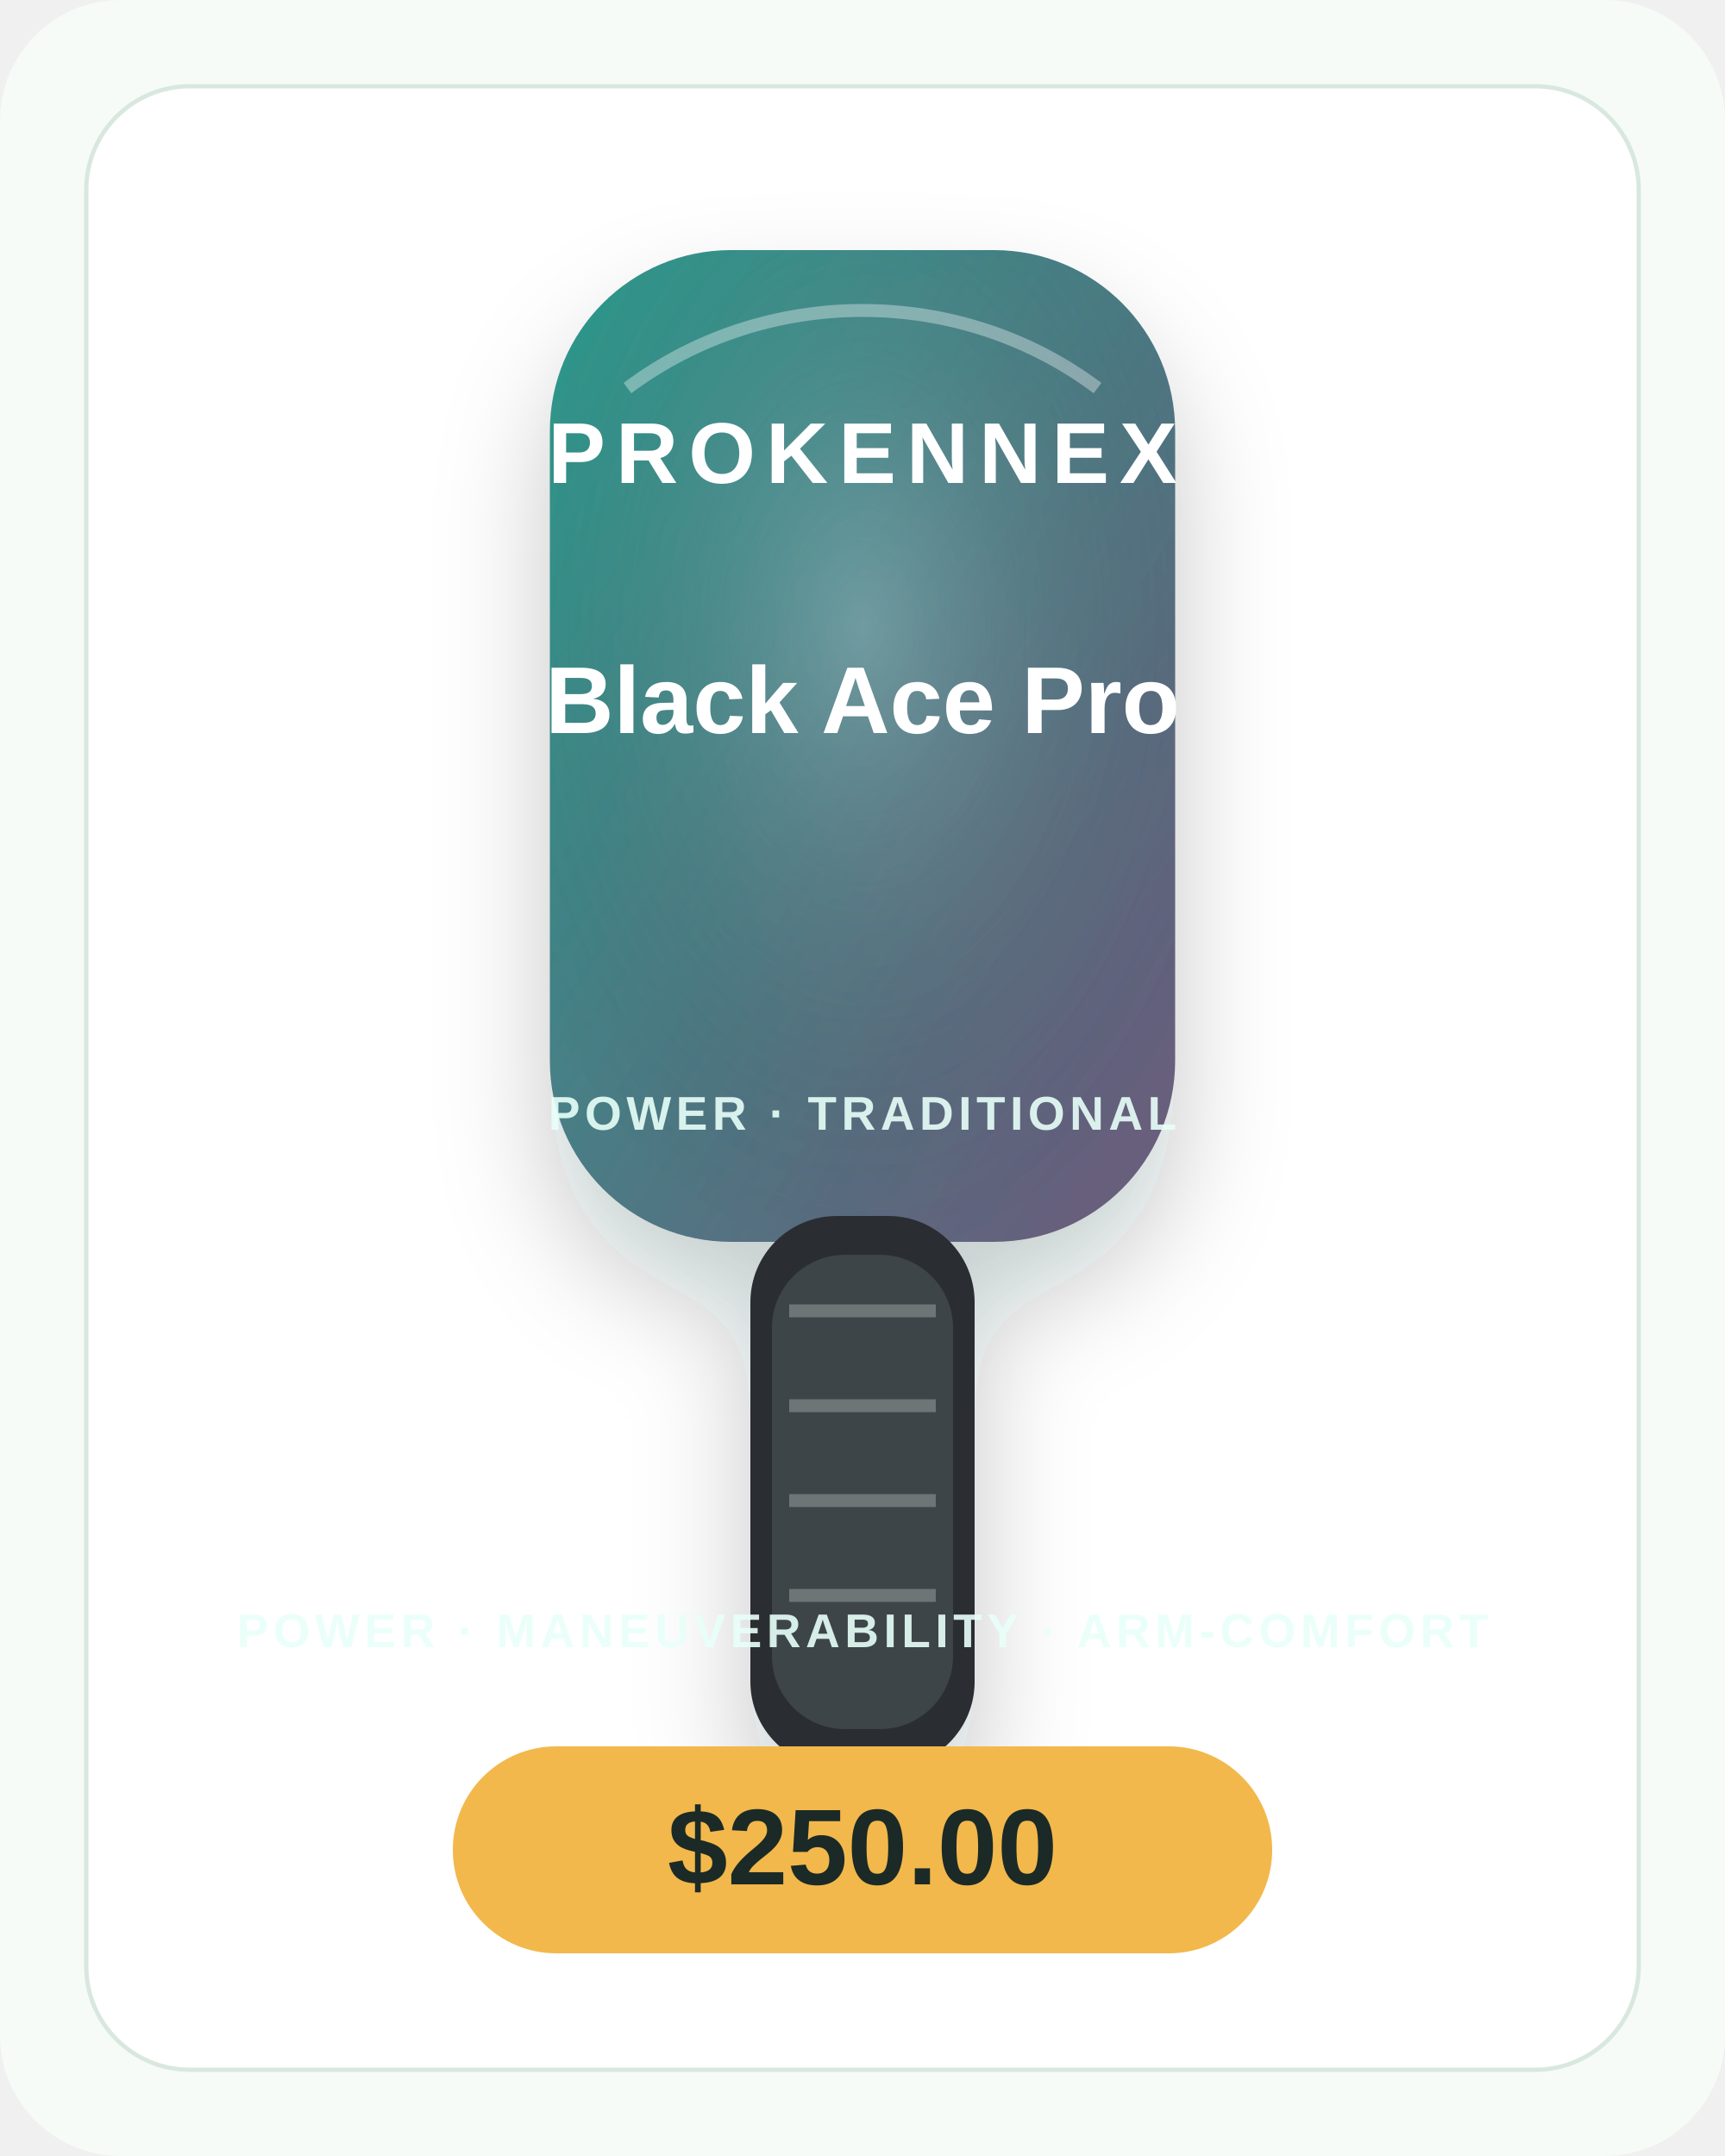
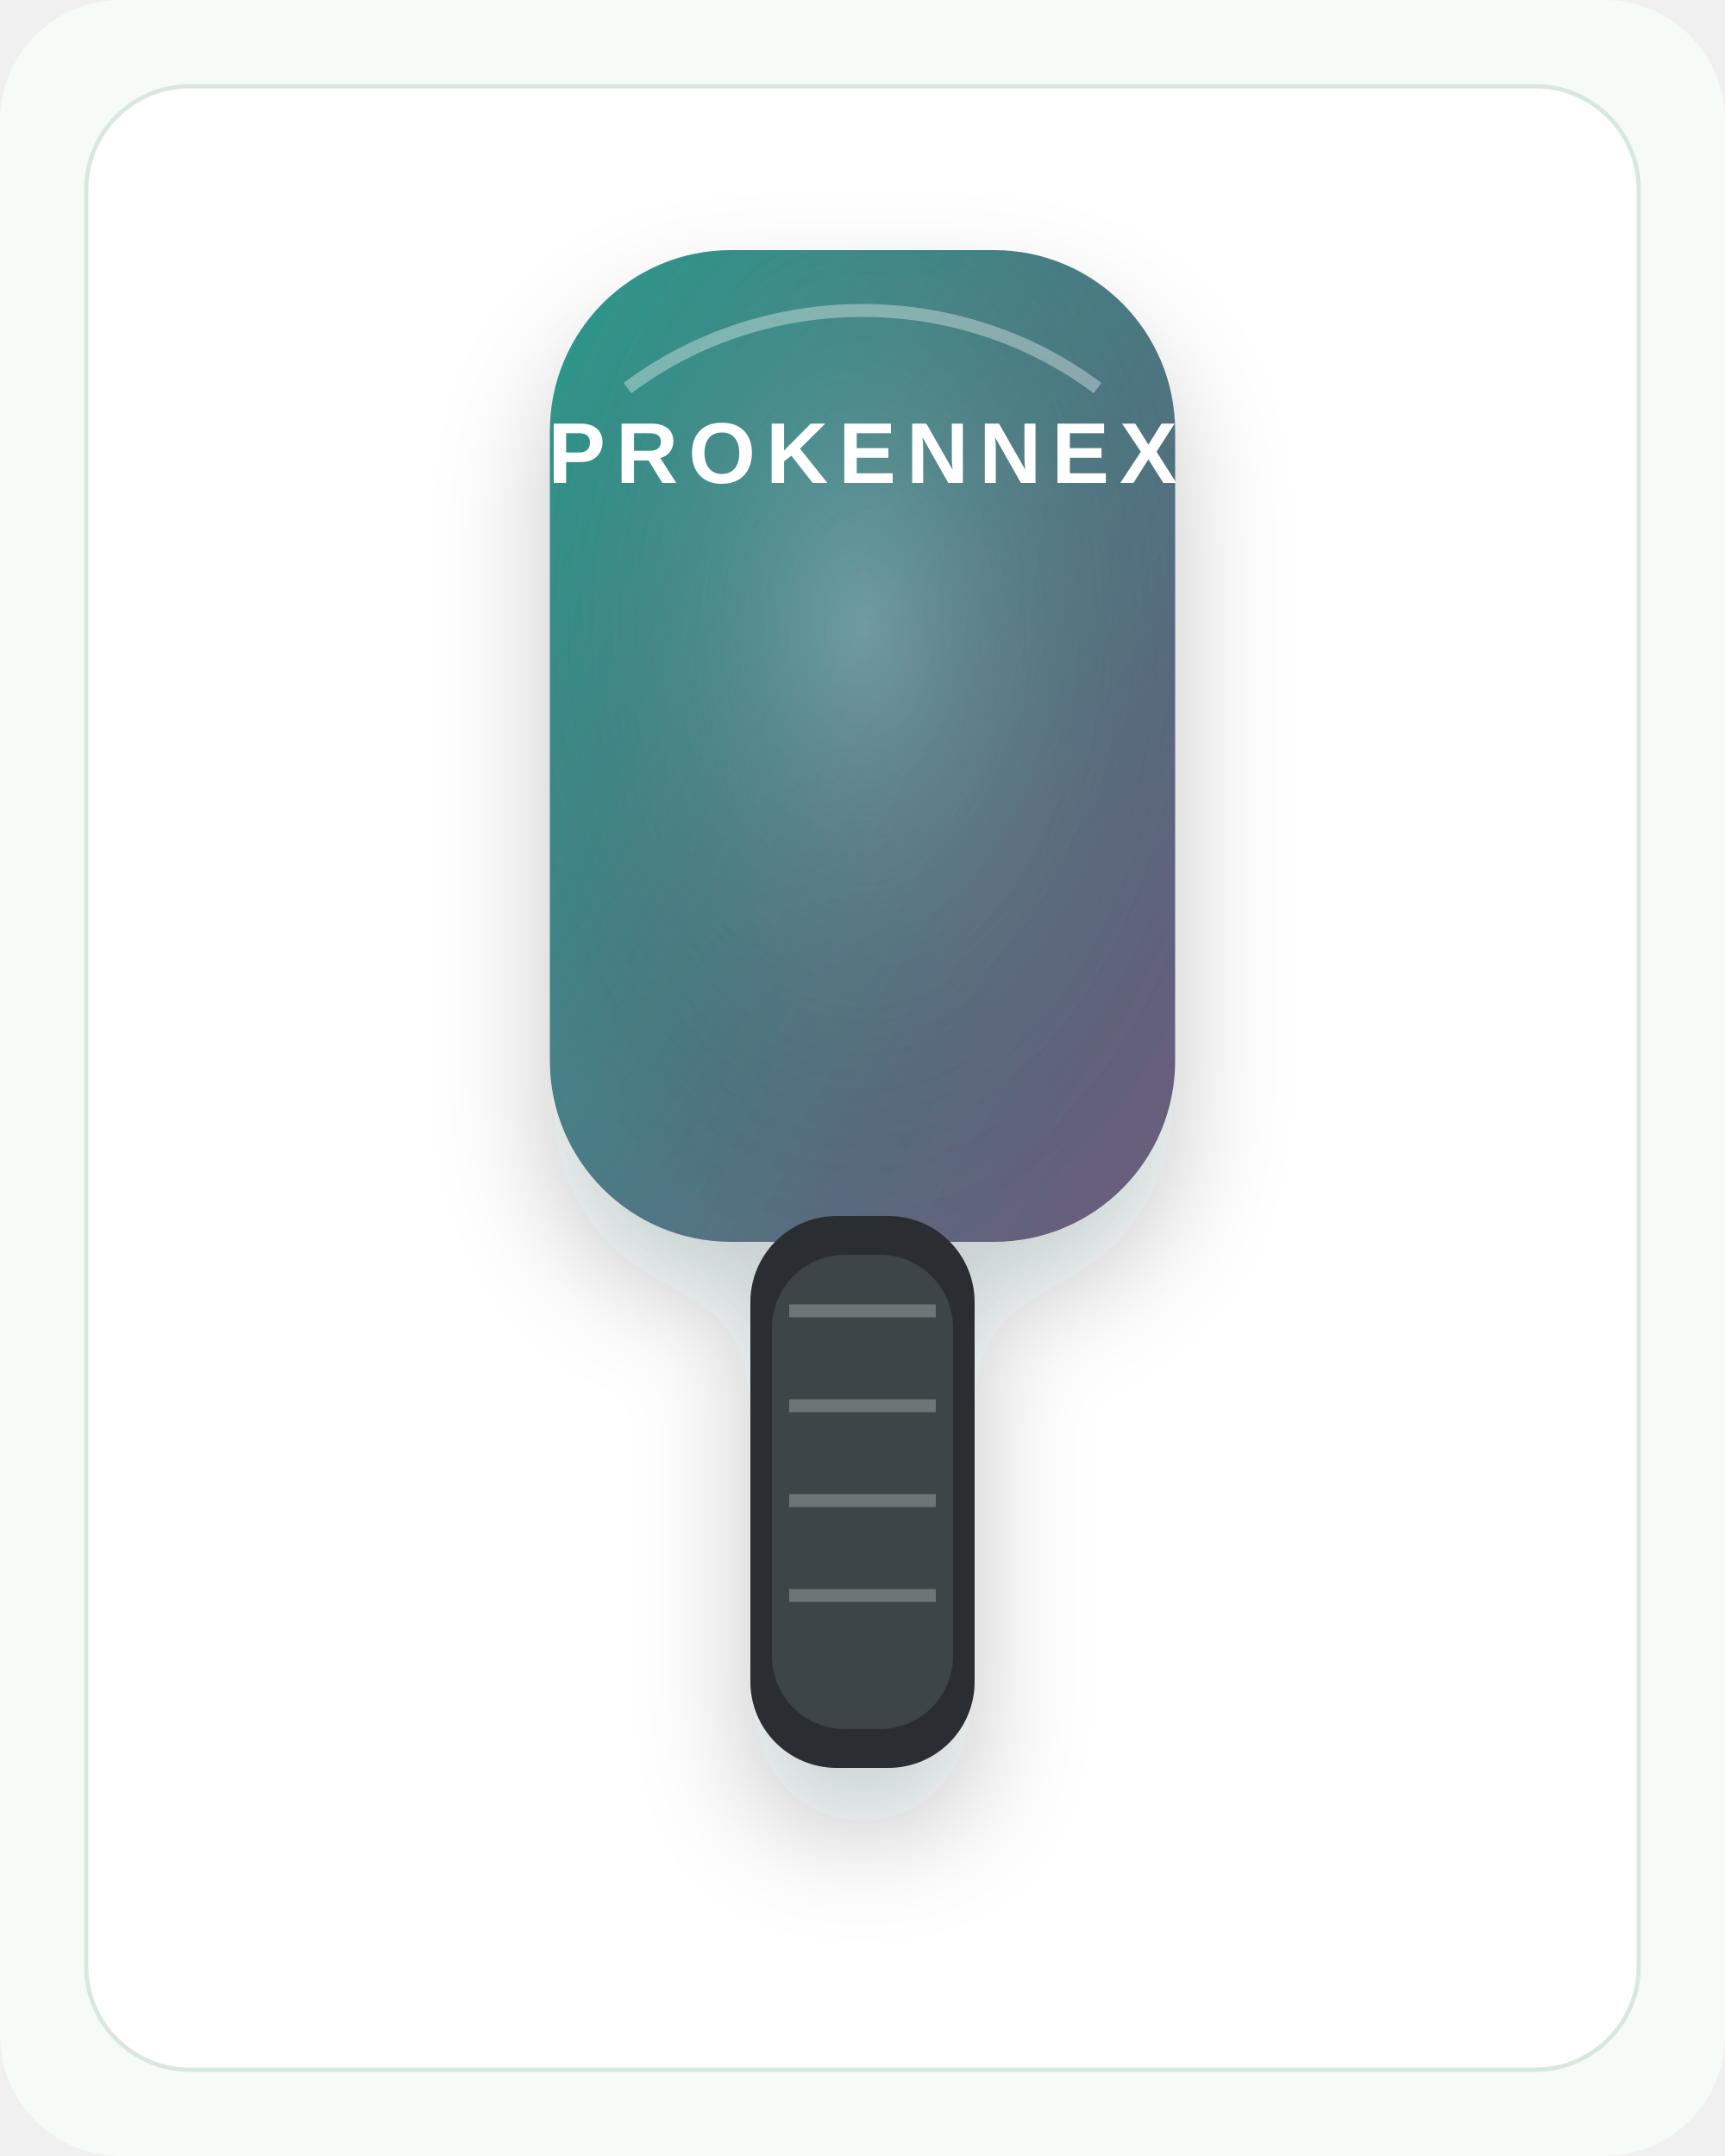
<svg xmlns="http://www.w3.org/2000/svg" width="720" height="900" viewBox="0 0 400 500" role="img" aria-labelledby="title desc">
  <defs>
    <linearGradient id="g" x1="0" y1="0" x2="1" y2="1">
      <stop offset="0" stop-color="#2a9d8f" />
      <stop offset="1" stop-color="#6d597a" />
    </linearGradient>
    <radialGradient id="spot" cx="50%" cy="38%" r="65%">
      <stop offset="0" stop-color="#fff" stop-opacity=".22" />
      <stop offset="1" stop-color="#000" stop-opacity="0" />
    </radialGradient>
    <filter id="shadow" x="-20%" y="-20%" width="140%" height="140%">
      <feDropShadow dx="0" dy="14" stdDeviation="13" flood-color="#14231f" flood-opacity=".22" />
    </filter>
    <style>
    .brand{font:700 20px Arial,sans-serif;letter-spacing:.12em;fill:#ffffff;text-anchor:middle}
    .model{font:800 22px Arial,sans-serif;fill:#ffffff;text-anchor:middle}
    .small{font:700 11px Arial,sans-serif;letter-spacing:.10em;fill:#e8fff8;text-anchor:middle;opacity:.9}
    .price{font:900 25px Arial,sans-serif;fill:#1b2a26;text-anchor:middle}
  </style>
  </defs>
  <rect width="400" height="500" rx="28" fill="#f6fbf7" />
  <rect x="20" y="20" width="360" height="460" rx="24" fill="#ffffff" stroke="#d9e8df" />
  <g filter="url(#shadow)">
    <rect x="127.5" y="58" width="145" height="230" rx="42" fill="url(#g)" />
    <rect x="127.5" y="58" width="145" height="230" rx="42" fill="url(#spot)" />
    <path d="M145.5 90 C 177.5 66, 222.5 66, 254.5 90" fill="none" stroke="#fff" stroke-opacity=".35" stroke-width="3" />
    <rect x="174" y="282" width="52" height="128" rx="20" fill="#2c2f31" />
    <rect x="179" y="291" width="42" height="110" rx="17" fill="#3d4448" />
    <path d="M183 304 h34 M183 326 h34 M183 348 h34 M183 370 h34" stroke="#eaf4f1" stroke-opacity=".28" stroke-width="3" />
  </g>
  <text x="200" y="112" class="brand">PROKENNEX</text>
-   <text x="200" y="170" class="model">Black Ace Pro</text>
-   <text x="200" y="262" class="small">POWER · TRADITIONAL</text>
-   <rect x="105" y="405" width="190" height="48" rx="24" fill="#f2b84b" />
-   <text x="200" y="437" class="price">$250.00</text>
-   <text x="200" y="382" class="small" fill="#1e6f5c">POWER · MANEUVERABILITY · ARM-COMFORT</text>
</svg>
